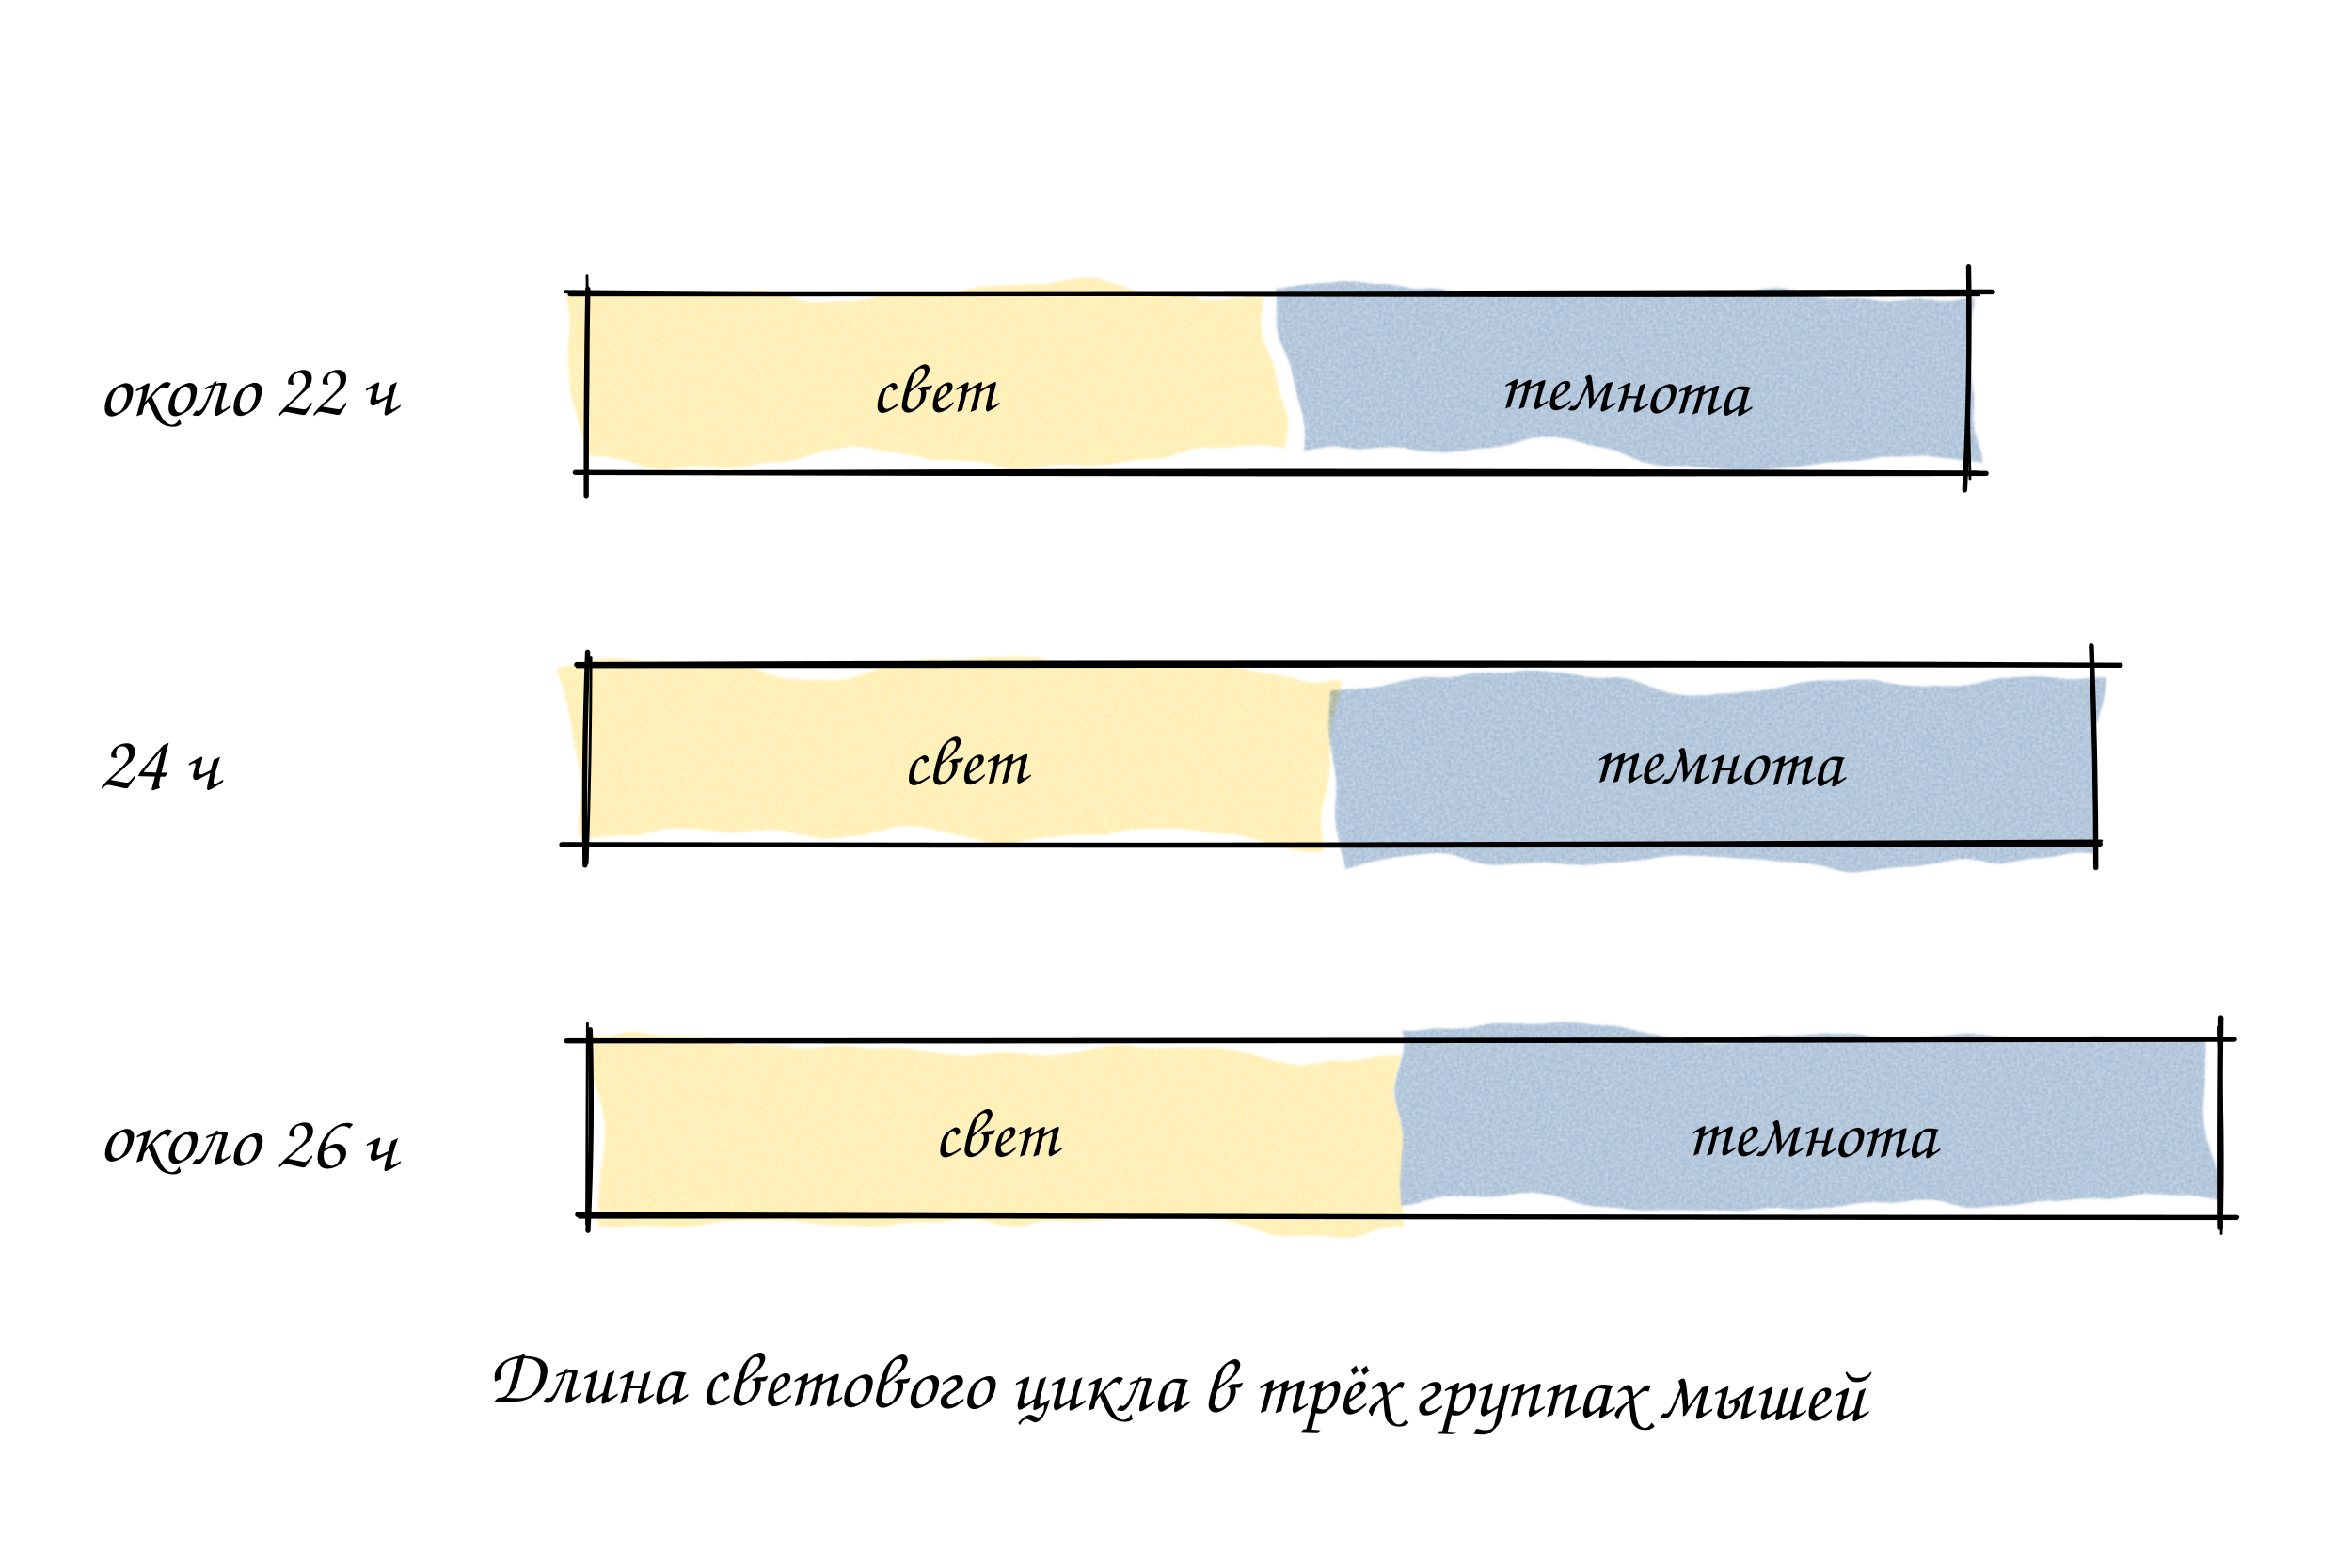
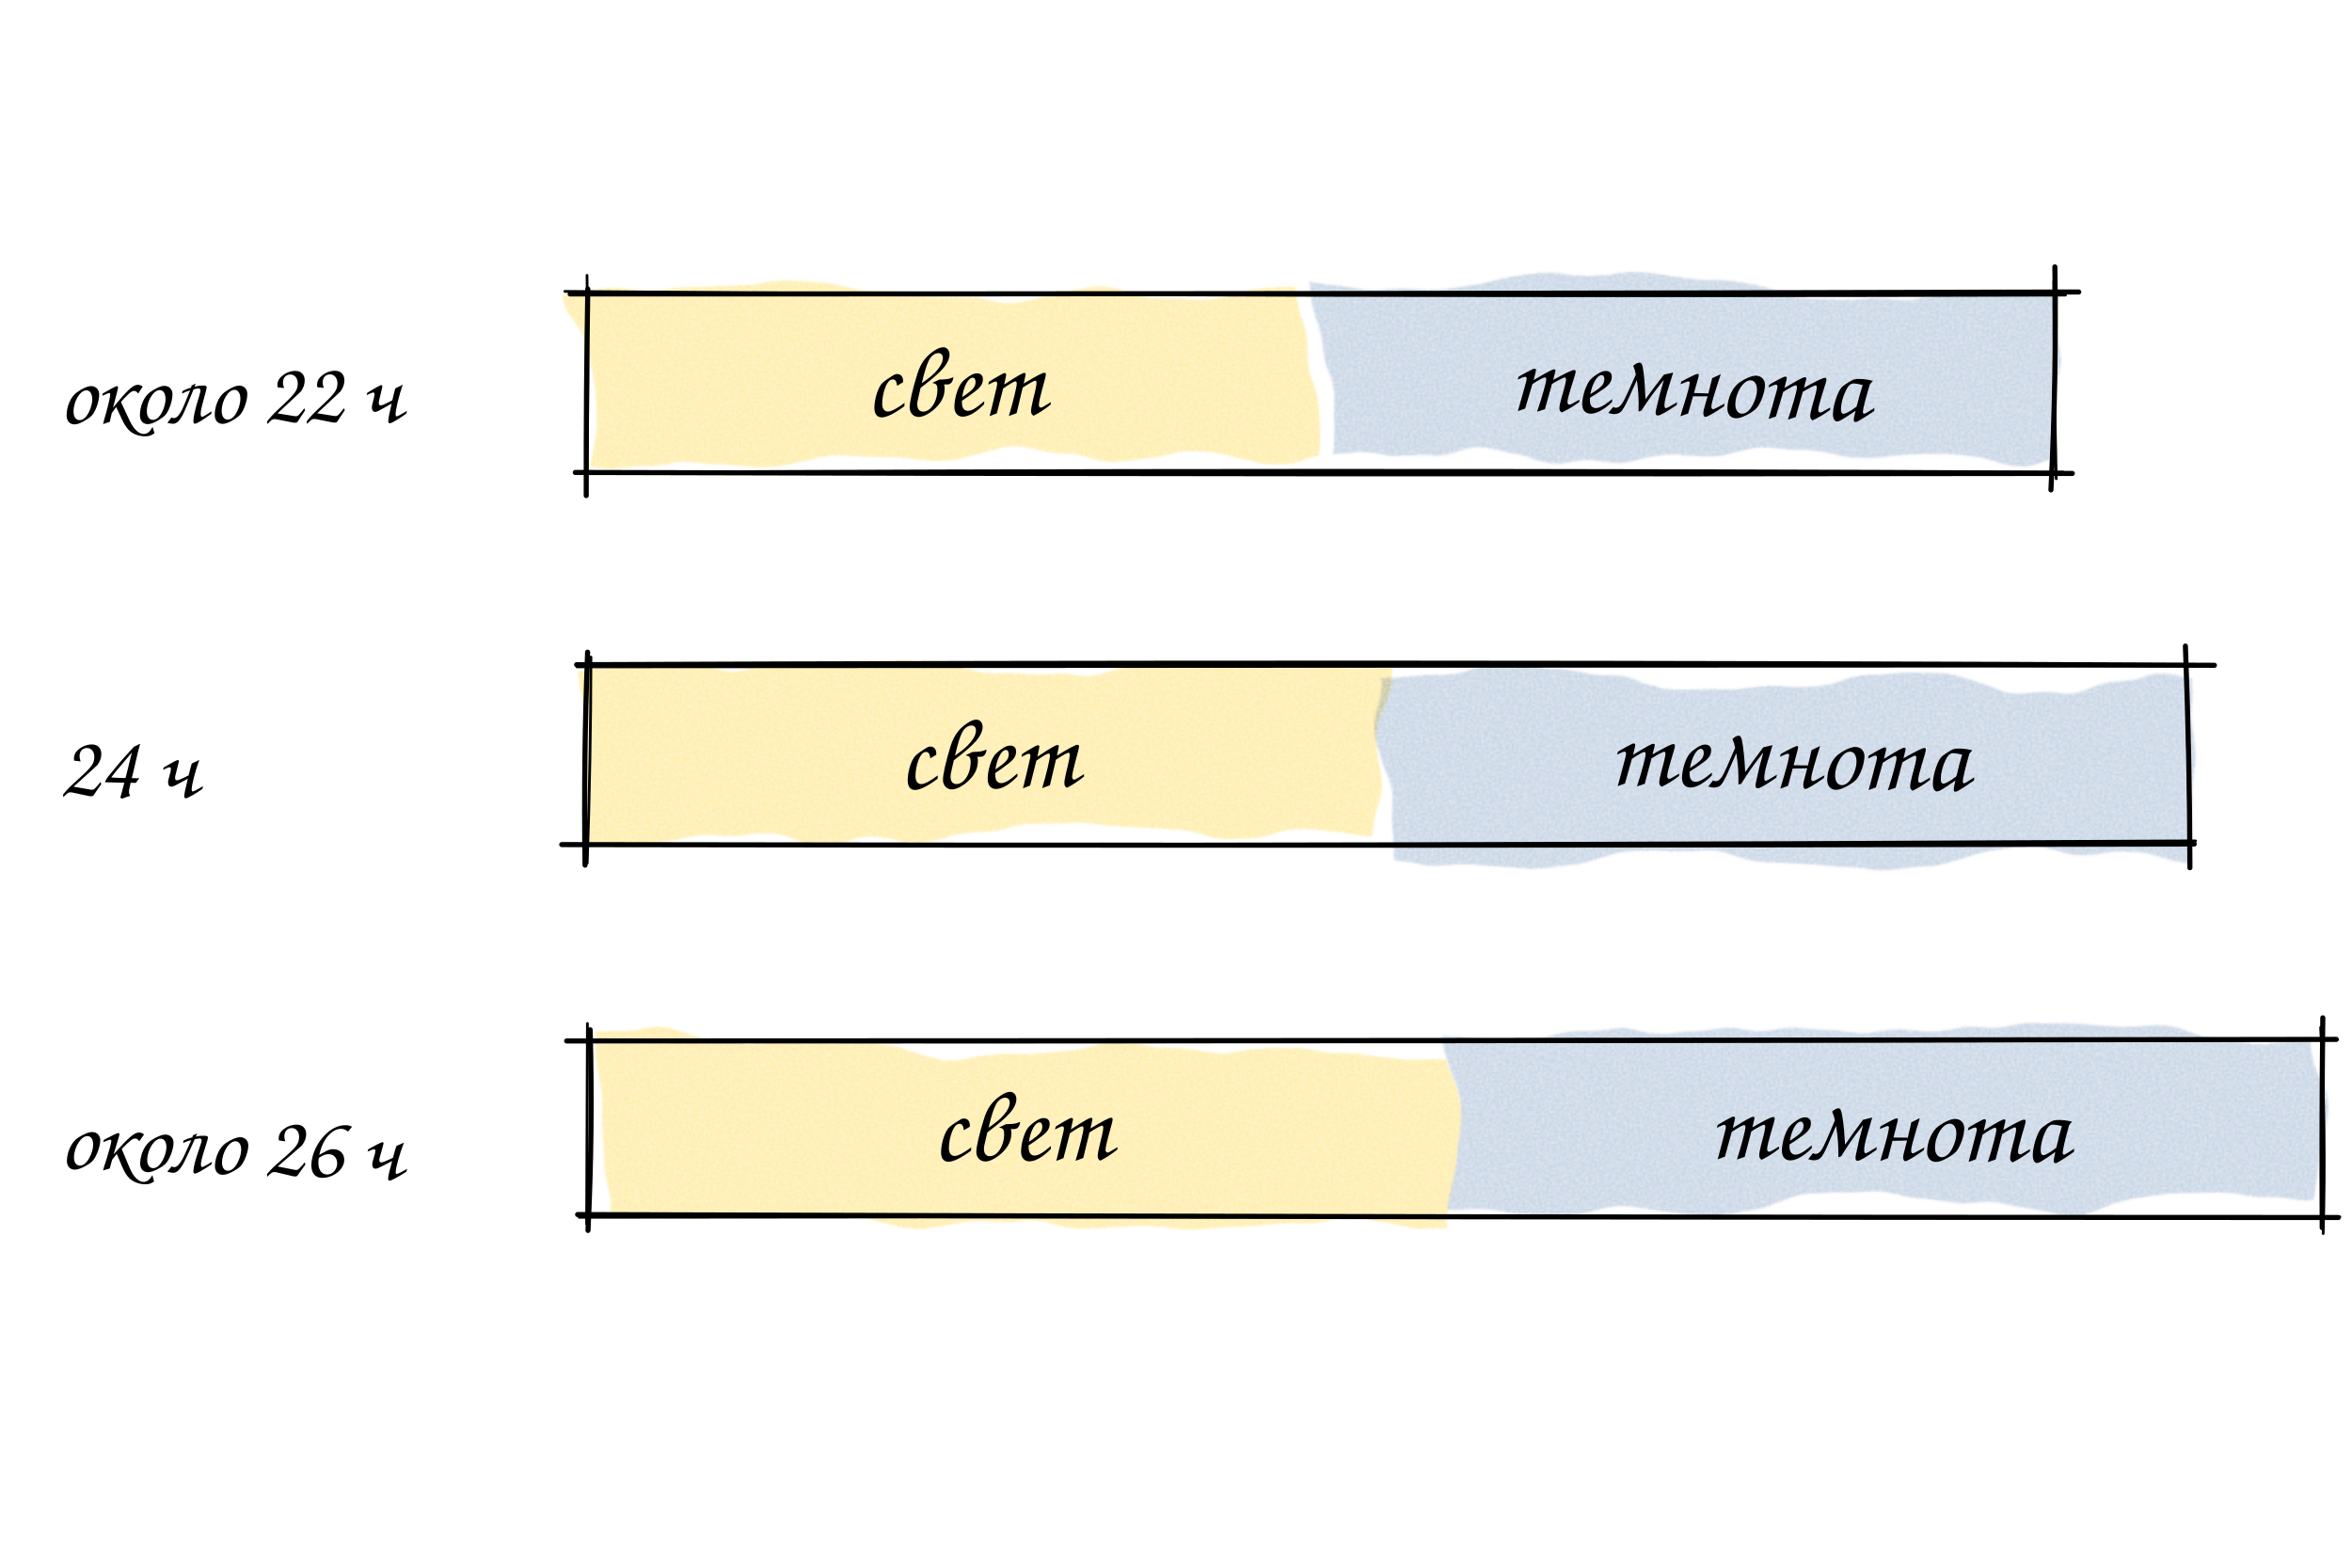
<svg xmlns="http://www.w3.org/2000/svg" viewBox="0 0 1200 800" class="sketch" role="img">
  <defs>
    <filter id="sk-mice-w" x="-10%" y="-10%" width="120%" height="120%">
-       <feTurbulence type="fractalNoise" baseFrequency="0.011" numOctaves="3" seed="827" result="n" />
+       <feTurbulence type="fractalNoise" baseFrequency="0.011" numOctaves="3" seed="671" result="n" />
      <feDisplacementMap in="SourceGraphic" in2="n" scale="26" xChannelSelector="R" yChannelSelector="G" result="d" />
      <feTurbulence type="fractalNoise" baseFrequency="0.9" numOctaves="1" seed="7" result="g" />
      <feColorMatrix in="g" type="matrix" values="0 0 0 0 0  0 0 0 0 0  0 0 0 0 0  0 0 0 -1.1 1.25" result="ga" />
      <feComposite in="d" in2="ga" operator="in" result="t" />
      <feGaussianBlur in="t" stdDeviation="0.7" />
    </filter>
  </defs>
  <g class="wash">
-     <path d="M292.2,149.6 L645.6,146.7 L648.8,232.3 L300.2,231.6 Z" fill="#ffd84d" fill-opacity="0.55" filter="url(#sk-mice-w)" />
-     <path d="M652.5,142.7 L1002.7,151.8 L1009.1,233.8 L658.1,232.7 Z" fill="#044389" fill-opacity="0.42" filter="url(#sk-mice-w)" />
-     <path d="M290.6,340.3 L682.8,340.9 L674.7,427.0 L296.2,428.1 Z" fill="#ffd84d" fill-opacity="0.55" filter="url(#sk-mice-w)" />
-     <path d="M677.1,345.5 L1069.0,349.8 L1069.0,437.4 L685.7,440.0 Z" fill="#044389" fill-opacity="0.42" filter="url(#sk-mice-w)" />
-     <path d="M302.8,529.7 L713.8,539.3 L713.9,627.3 L304.2,622.5 Z" fill="#ffd84d" fill-opacity="0.55" filter="url(#sk-mice-w)" />
-     <path d="M714.5,524.6 L1129.2,529.1 L1131.8,610.9 L713.5,616.7 Z" fill="#044389" fill-opacity="0.42" filter="url(#sk-mice-w)" />
+     <path d="M292.2,149.6 L667.6,146.7 L670.8,232.3 L300.2,231.6 Z" fill="#ffd84d" fill-opacity="0.55" filter="url(#sk-mice-w)" />
+     <path d="M674.5,142.7 L1046.7,151.8 L1053.1,233.8 L680.1,232.7 Z" fill="#044389" fill-opacity="0.25" filter="url(#sk-mice-w)" />
+     <path d="M290.6,340.3 L706.8,340.9 L698.7,427.0 L296.2,428.1 Z" fill="#ffd84d" fill-opacity="0.55" filter="url(#sk-mice-w)" />
+     <path d="M701.1,345.5 L1117.0,349.8 L1117.0,437.4 L709.7,440.0 Z" fill="#044389" fill-opacity="0.25" filter="url(#sk-mice-w)" />
+     <path d="M302.8,529.7 L739.8,539.3 L739.9,627.3 L304.2,622.5 Z" fill="#ffd84d" fill-opacity="0.55" filter="url(#sk-mice-w)" />
+     <path d="M740.5,524.6 L1181.2,529.1 L1183.8,610.9 L739.5,616.7 Z" fill="#044389" fill-opacity="0.25" filter="url(#sk-mice-w)" />
  </g>
  <g fill="none" stroke="currentColor" stroke-linecap="round" stroke-linejoin="round">
-     <path d="M290.9,150.0 Q653.7,150.1 1016.6,149.0" stroke-width="2.6" />
-     <path d="M288.2,148.7 Q649.0,151.8 1009.8,150.6" stroke-width="1.4" />
-     <path d="M1004.4,136.2 Q1005.3,193.1 1002.4,250.0" stroke-width="2.6" />
-     <path d="M1003.9,143.6 Q1003.9,194.0 1005.1,244.3" stroke-width="1.4" />
-     <path d="M1013.3,241.6 Q653.4,242.2 293.5,241.1" stroke-width="2.6" />
-     <path d="M1008.7,240.9 Q650.9,239.0 293.1,241.1" stroke-width="1.4" />
+     <path d="M290.9,150.0 Q675.7,150.1 1060.6,149.0" stroke-width="2.6" />
+     <path d="M288.2,148.7 Q671.0,151.8 1053.8,150.6" stroke-width="1.4" />
+     <path d="M1048.4,136.2 Q1049.3,193.1 1046.4,250.0" stroke-width="2.6" />
+     <path d="M1047.9,143.6 Q1047.9,194.0 1049.1,244.3" stroke-width="1.4" />
+     <path d="M1057.3,241.6 Q675.4,242.2 293.5,241.1" stroke-width="2.6" />
+     <path d="M1052.7,240.9 Q672.9,239.0 293.1,241.1" stroke-width="1.4" />
    <path d="M299.1,252.9 Q299.0,200.2 299.9,147.5" stroke-width="2.6" />
    <path d="M299.3,248.3 Q300.5,194.4 299.5,140.5" stroke-width="1.4" />
-     <path d="M294.2,339.2 Q688.0,337.5 1081.8,339.5" stroke-width="2.6" />
-     <path d="M294.4,340.3 Q685.6,340.0 1076.8,339.9" stroke-width="1.4" />
-     <path d="M1067.0,329.7 Q1069.2,386.3 1069.3,442.8" stroke-width="2.6" />
-     <path d="M1067.0,330.8 Q1068.5,386.8 1069.2,442.8" stroke-width="1.4" />
-     <path d="M1071.5,430.7 Q679.0,431.8 286.6,431.0" stroke-width="2.6" />
-     <path d="M1072.2,429.1 Q681.0,431.1 289.7,431.1" stroke-width="1.4" />
+     <path d="M294.2,339.2 Q712.0,337.5 1129.8,339.5" stroke-width="2.6" />
+     <path d="M294.4,340.3 Q709.6,340.0 1124.8,339.9" stroke-width="1.4" />
+     <path d="M1115.0,329.7 Q1117.2,386.3 1117.3,442.8" stroke-width="2.6" />
+     <path d="M1115.0,330.8 Q1116.5,386.8 1117.2,442.8" stroke-width="1.4" />
+     <path d="M1119.5,430.7 Q703.0,431.8 286.6,431.0" stroke-width="2.6" />
+     <path d="M1120.2,429.1 Q705.0,431.1 289.7,431.1" stroke-width="1.4" />
    <path d="M298.5,441.5 Q297.7,387.1 299.8,332.8" stroke-width="2.6" />
    <path d="M299.6,440.4 Q301.4,387.9 301.5,335.3" stroke-width="1.4" />
-     <path d="M289.1,531.2 Q714.5,531.1 1140.0,530.4" stroke-width="2.6" />
-     <path d="M291.0,531.6 Q714.5,532.2 1137.9,530.7" stroke-width="1.4" />
-     <path d="M1133.1,519.4 Q1132.5,572.9 1132.8,626.5" stroke-width="2.6" />
-     <path d="M1132.0,524.3 Q1134.8,576.9 1133.3,629.5" stroke-width="1.4" />
-     <path d="M1141.0,621.3 Q717.9,621.3 294.7,619.8" stroke-width="2.6" />
-     <path d="M1141.8,621.0 Q718.7,620.7 295.5,621.2" stroke-width="1.4" />
+     <path d="M289.1,531.2 Q740.5,531.1 1192.0,530.4" stroke-width="2.6" />
+     <path d="M291.0,531.6 Q740.5,532.2 1189.9,530.7" stroke-width="1.4" />
+     <path d="M1185.1,519.4 Q1184.5,572.9 1184.8,626.5" stroke-width="2.6" />
+     <path d="M1184.0,524.3 Q1186.8,576.9 1185.3,629.5" stroke-width="1.4" />
+     <path d="M1193.0,621.3 Q743.9,621.3 294.7,619.8" stroke-width="2.6" />
+     <path d="M1193.8,621.0 Q744.7,620.7 295.5,621.2" stroke-width="1.4" />
    <path d="M300.0,627.9 Q302.5,576.7 301.1,525.5" stroke-width="2.6" />
    <path d="M299.3,624.6 Q299.5,573.5 299.7,522.3" stroke-width="1.4" />
  </g>
  <g font-family="Caveat, 'Marck Script', cursive" font-weight="600">
-     <text x="50" y="212" font-size="40" text-anchor="start" fill="currentColor" transform="rotate(-0.2 50 212)">около 22 ч</text>
-     <text x="476.0" y="210" font-size="36" text-anchor="middle" fill="currentColor" transform="rotate(-0.5 476.0 210)">свет</text>
-     <text x="828.0" y="210" font-size="36" text-anchor="middle" fill="currentColor" transform="rotate(1.8 828.0 210)">темнота</text>
-     <text x="50" y="402" font-size="40" text-anchor="start" fill="currentColor" transform="rotate(0.7 50 402)">24 ч</text>
-     <text x="492.0" y="400" font-size="36" text-anchor="middle" fill="currentColor" transform="rotate(-0.7 492.0 400)">свет</text>
-     <text x="876.0" y="400" font-size="36" text-anchor="middle" fill="currentColor" transform="rotate(0.9 876.0 400)">темнота</text>
-     <text x="50" y="592" font-size="40" text-anchor="start" fill="currentColor" transform="rotate(2.0 50 592)">около 26 ч</text>
-     <text x="508.0" y="590" font-size="36" text-anchor="middle" fill="currentColor" transform="rotate(-0.3 508.0 590)">свет</text>
-     <text x="924.0" y="590" font-size="36" text-anchor="middle" fill="currentColor" transform="rotate(0.6 924.0 590)">темнота</text>
-     <text x="600" y="720" font-size="40" text-anchor="middle" fill="currentColor" transform="rotate(0.8 600 720)">Длина светового цикла в трёх группах мышей</text>
+     <text x="30" y="216" font-size="46" text-anchor="start" fill="currentColor" transform="rotate(-0.2 30 216)">около 22 ч</text>
+     <text x="487.0" y="212" font-size="52" text-anchor="middle" fill="currentColor" transform="rotate(-0.5 487.0 212)">свет</text>
+     <text x="861.0" y="212" font-size="52" text-anchor="middle" fill="currentColor" transform="rotate(1.8 861.0 212)">темнота</text>
+     <text x="30" y="406" font-size="46" text-anchor="start" fill="currentColor" transform="rotate(0.7 30 406)">24 ч</text>
+     <text x="504.0" y="402" font-size="52" text-anchor="middle" fill="currentColor" transform="rotate(-0.7 504.0 402)">свет</text>
+     <text x="912.0" y="402" font-size="52" text-anchor="middle" fill="currentColor" transform="rotate(0.9 912.0 402)">темнота</text>
+     <text x="30" y="596" font-size="46" text-anchor="start" fill="currentColor" transform="rotate(2.0 30 596)">около 26 ч</text>
+     <text x="521.0" y="592" font-size="52" text-anchor="middle" fill="currentColor" transform="rotate(-0.3 521.0 592)">свет</text>
+     <text x="963.0" y="592" font-size="52" text-anchor="middle" fill="currentColor" transform="rotate(0.6 963.0 592)">темнота</text>
  </g>
</svg>
